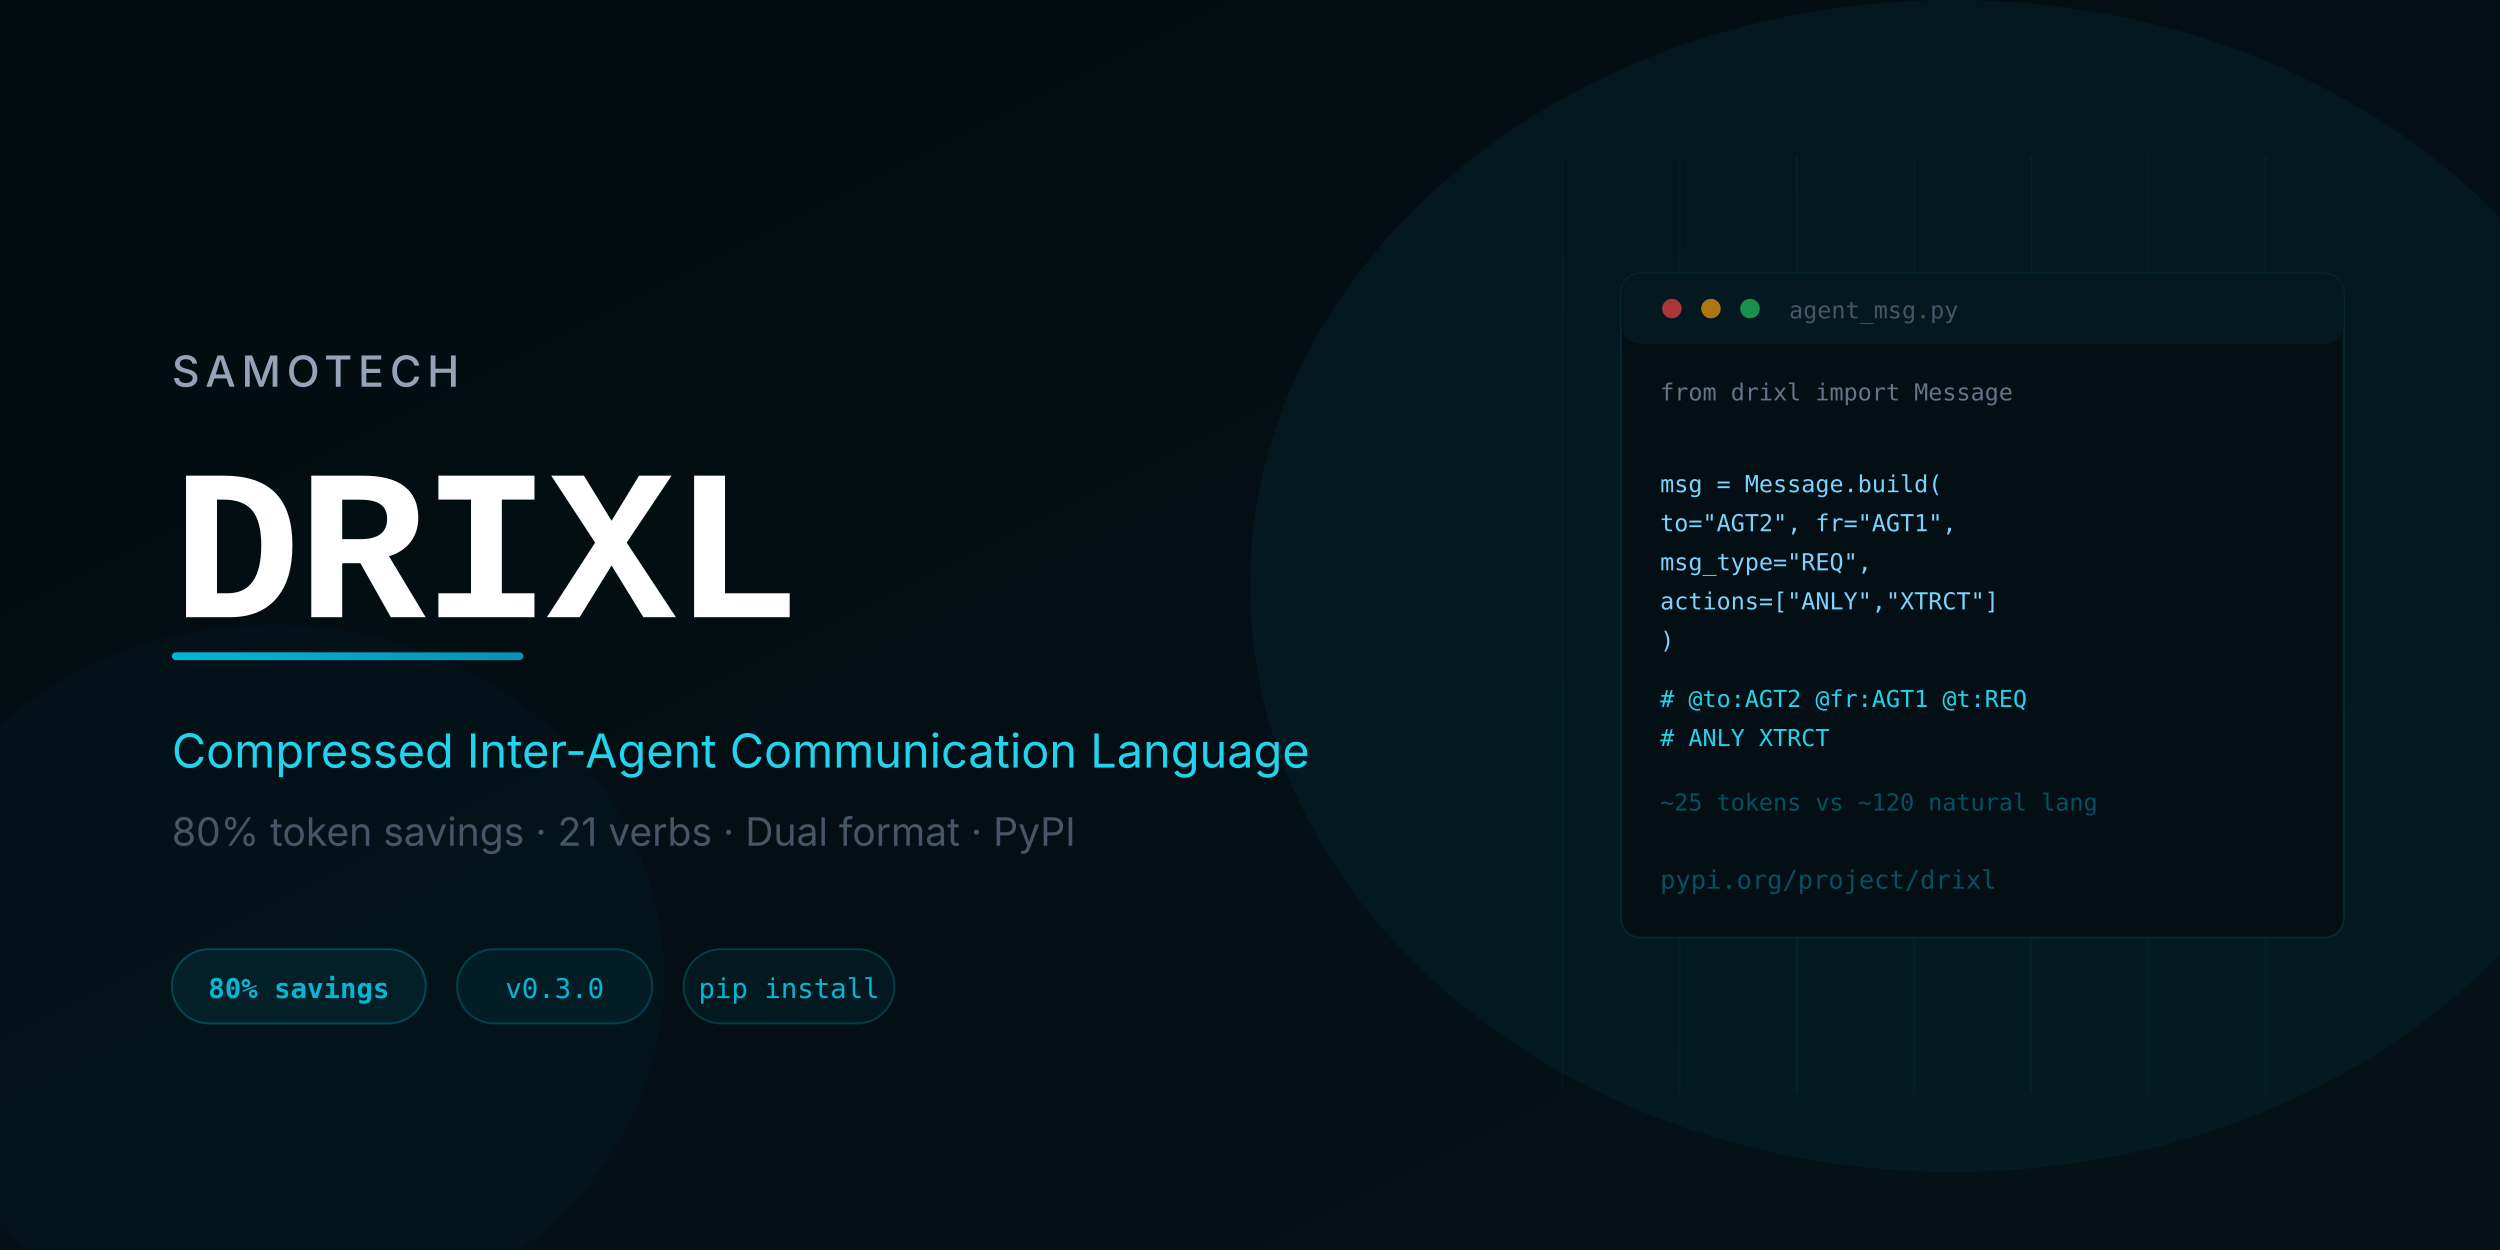
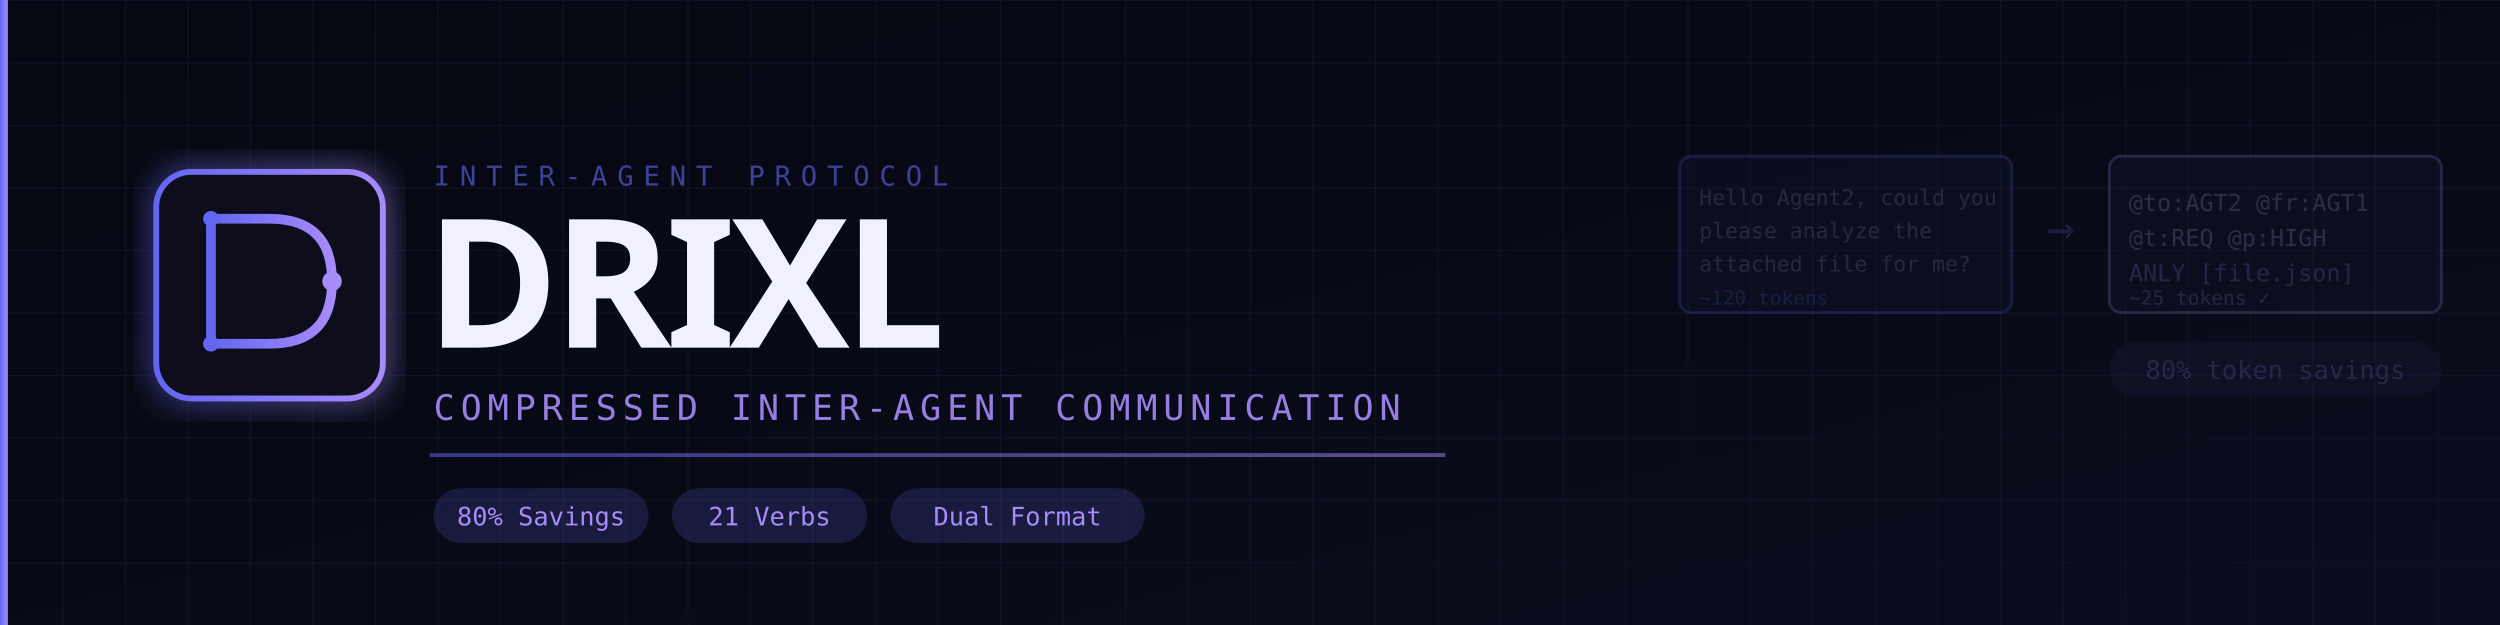
- <svg xmlns="http://www.w3.org/2000/svg" width="1280" height="640" viewBox="0 0 1280 640">
+ <svg xmlns="http://www.w3.org/2000/svg" width="1280" height="320" viewBox="0 0 1280 320">
  <defs>
-     <linearGradient id="bg" x1="0" y1="0" x2="1" y2="1">
-       <stop offset="0%" stop-color="#020c10" />
-       <stop offset="100%" stop-color="#041218" />
+     <linearGradient id="bg" x1="0%" y1="0%" x2="100%" y2="100%">
+       <stop offset="0%" stop-color="#050810" />
+       <stop offset="100%" stop-color="#0a0d1c" />
    </linearGradient>
-     <linearGradient id="accent" x1="0" y1="0" x2="1" y2="0">
-       <stop offset="0%" stop-color="#06b6d4" />
-       <stop offset="100%" stop-color="#0891b2" />
+     <linearGradient id="acc" x1="0%" y1="0%" x2="100%" y2="0%">
+       <stop offset="0%" stop-color="#6366f1" />
+       <stop offset="100%" stop-color="#a78bfa" />
    </linearGradient>
+     <pattern id="grid" width="32" height="32" patternUnits="userSpaceOnUse">
+       <path d="M32 0L0 0 0 32" fill="none" stroke="#0f1228" stroke-width="1" />
+     </pattern>
    <filter id="glow">
-       <feGaussianBlur stdDeviation="4" result="blur" />
+       <feGaussianBlur stdDeviation="8" result="b" />
      <feMerge>
-         <feMergeNode in="blur" />
+         <feMergeNode in="b" />
        <feMergeNode in="SourceGraphic" />
      </feMerge>
    </filter>
  </defs>
-   <rect width="1280" height="640" fill="url(#bg)" />
-   <ellipse cx="1000" cy="300" rx="360" ry="300" fill="#06b6d4" fill-opacity="0.06" />
-   <ellipse cx="140" cy="500" rx="200" ry="180" fill="#0891b2" fill-opacity="0.04" />
-   <line x1="800" y1="80" x2="800" y2="560" stroke="#06b6d4" stroke-opacity="0.04" stroke-width="1" />
-   <line x1="860" y1="80" x2="860" y2="560" stroke="#06b6d4" stroke-opacity="0.04" stroke-width="1" />
-   <line x1="920" y1="80" x2="920" y2="560" stroke="#06b6d4" stroke-opacity="0.06" stroke-width="1" />
-   <line x1="980" y1="80" x2="980" y2="560" stroke="#06b6d4" stroke-opacity="0.04" stroke-width="1" />
-   <line x1="1040" y1="80" x2="1040" y2="560" stroke="#06b6d4" stroke-opacity="0.06" stroke-width="1" />
-   <line x1="1100" y1="80" x2="1100" y2="560" stroke="#06b6d4" stroke-opacity="0.04" stroke-width="1" />
-   <line x1="1160" y1="80" x2="1160" y2="560" stroke="#06b6d4" stroke-opacity="0.06" stroke-width="1" />
-   <text x="88" y="198" fill="#94a3b8" font-family="Inter,-apple-system,sans-serif" font-size="22" font-weight="500" letter-spacing="3">SAMOTECH</text>
-   <text x="88" y="316" fill="#ffffff" font-family="'Courier New',monospace" font-size="110" font-weight="800" letter-spacing="-2">DRIXL</text>
-   <rect x="88" y="334" width="180" height="4" rx="2" fill="url(#accent)" />
-   <text x="88" y="393" fill="#22d3ee" font-family="Inter,-apple-system,sans-serif" font-size="24" font-weight="400">Compressed Inter-Agent Communication Language</text>
-   <text x="88" y="433" fill="#475569" font-family="Inter,-apple-system,sans-serif" font-size="20">80% token savings · 21 verbs · Dual format · PyPI</text>
-   <rect x="88" y="486" width="130" height="38" rx="19" fill="#0891b2" fill-opacity="0.1" stroke="#06b6d4" stroke-opacity="0.3" stroke-width="1" />
-   <text x="153" y="511" fill="#06b6d4" font-family="monospace" font-size="14" font-weight="600" text-anchor="middle">80% savings</text>
-   <rect x="234" y="486" width="100" height="38" rx="19" fill="#0891b2" fill-opacity="0.08" stroke="#06b6d4" stroke-opacity="0.25" stroke-width="1" />
-   <text x="284" y="511" fill="#06b6d4" font-family="monospace" font-size="14" font-weight="500" text-anchor="middle">v0.3.0</text>
-   <rect x="350" y="486" width="108" height="38" rx="19" fill="#0891b2" fill-opacity="0.08" stroke="#06b6d4" stroke-opacity="0.25" stroke-width="1" />
-   <text x="404" y="511" fill="#06b6d4" font-family="monospace" font-size="14" font-weight="500" text-anchor="middle">pip install</text>
-   <rect x="830" y="140" width="370" height="340" rx="10" fill="#030f14" stroke="#06b6d4" stroke-opacity="0.12" stroke-width="1" />
-   <rect x="830" y="140" width="370" height="36" rx="10" fill="#041820" />
-   <circle cx="856" cy="158" r="5" fill="#ef4444" opacity="0.7" />
-   <circle cx="876" cy="158" r="5" fill="#f59e0b" opacity="0.7" />
-   <circle cx="896" cy="158" r="5" fill="#22c55e" opacity="0.7" />
-   <text x="916" y="163" fill="#475569" font-family="monospace" font-size="12">agent_msg.py</text>
-   <text x="850" y="205" fill="#64748b" font-family="monospace" font-size="12">from drixl import Message</text>
-   <text x="850" y="252" fill="#7dd3fc" font-family="monospace" font-size="12">msg = Message.build(</text>
-   <text x="850" y="272" fill="#7dd3fc" font-family="monospace" font-size="12">  to="AGT2", fr="AGT1",</text>
-   <text x="850" y="292" fill="#7dd3fc" font-family="monospace" font-size="12">  msg_type="REQ",</text>
-   <text x="850" y="312" fill="#7dd3fc" font-family="monospace" font-size="12">  actions=["ANLY","XTRCT"]</text>
-   <text x="850" y="332" fill="#7dd3fc" font-family="monospace" font-size="12">)</text>
-   <text x="850" y="362" fill="#22d3ee" font-family="monospace" font-size="12"># @to:AGT2 @fr:AGT1 @t:REQ</text>
-   <text x="850" y="382" fill="#22d3ee" font-family="monospace" font-size="12"># ANLY XTRCT</text>
-   <text x="850" y="415" fill="#0891b2" font-family="monospace" font-size="12" opacity="0.5">~25 tokens vs ~120 natural lang</text>
-   <text x="850" y="455" fill="#0891b2" font-family="monospace" font-size="13" opacity="0.5">pypi.org/project/drixl</text>
+   <rect width="1280" height="320" fill="url(#bg)" />
+   <rect width="1280" height="320" fill="url(#grid)" />
+   <rect x="0" y="0" width="4" height="320" fill="url(#acc)" />
+   <g opacity="0.2" transform="translate(860,60)">
+     <rect x="0" y="20" width="170" height="80" rx="6" fill="#1a1a3e" stroke="#6366f1" stroke-width="1.5" />
+     <text x="10" y="45" font-family="monospace" font-size="11" fill="#9ca3af">Hello Agent2, could you</text>
+     <text x="10" y="62" font-family="monospace" font-size="11" fill="#9ca3af">please analyze the</text>
+     <text x="10" y="79" font-family="monospace" font-size="11" fill="#9ca3af">attached file for me?</text>
+     <text x="10" y="96" font-family="monospace" font-size="10" fill="#6366f1">~120 tokens</text>
+     <text x="188" y="65" font-family="monospace" font-size="24" fill="#6366f1">→</text>
+     <rect x="220" y="20" width="170" height="80" rx="6" fill="#1a1a3e" stroke="#a78bfa" stroke-width="1.5" />
+     <text x="230" y="48" font-family="monospace" font-size="12" fill="#c4b5fd">@to:AGT2 @fr:AGT1</text>
+     <text x="230" y="66" font-family="monospace" font-size="12" fill="#c4b5fd">@t:REQ @p:HIGH</text>
+     <text x="230" y="84" font-family="monospace" font-size="12" fill="#a78bfa">ANLY [file.json]</text>
+     <text x="230" y="96" font-family="monospace" font-size="10" fill="#a78bfa">~25 tokens ✓</text>
+     <rect x="220" y="115" width="170" height="28" rx="14" fill="#6366f1" opacity="0.25" />
+     <text x="305" y="134" font-family="monospace" font-size="13" fill="#a78bfa" text-anchor="middle">80% token savings</text>
+   </g>
+   <g transform="translate(80,88)" filter="url(#glow)">
+     <rect x="0" y="0" width="116" height="116" rx="18" fill="#090b1c" stroke="url(#acc)" stroke-width="3" />
+     <path d="M28 24 L28 88 L58 88 Q90 88 90 56 Q90 24 58 24 Z" fill="none" stroke="url(#acc)" stroke-width="5" stroke-linejoin="round" />
+     <circle cx="28" cy="24" r="4" fill="#6366f1" />
+     <circle cx="28" cy="88" r="4" fill="#6366f1" />
+     <circle cx="90" cy="56" r="5" fill="#a78bfa" />
+   </g>
+   <text x="222" y="95" font-family="'SF Mono',Consolas,monospace" font-size="14" fill="#6366f1" opacity="0.6" letter-spacing="5">INTER-AGENT PROTOCOL</text>
+   <text x="218" y="178" font-family="Arial Black,'Arial Bold',sans-serif" font-size="92" font-weight="900" letter-spacing="-3" fill="#f1f0ff">DRIXL</text>
+   <text x="222" y="215" font-family="'SF Mono',Consolas,monospace" font-size="18" fill="#a78bfa" letter-spacing="3" opacity="0.9">COMPRESSED INTER-AGENT COMMUNICATION</text>
+   <rect x="220" y="232" width="520" height="2" fill="url(#acc)" opacity="0.5" />
+   <rect x="222" y="250" width="110" height="28" rx="14" fill="#6366f1" opacity="0.18" />
+   <text x="277" y="269" font-family="monospace" font-size="13" fill="#a78bfa" text-anchor="middle">80% Savings</text>
+   <rect x="344" y="250" width="100" height="28" rx="14" fill="#6366f1" opacity="0.18" />
+   <text x="394" y="269" font-family="monospace" font-size="13" fill="#a78bfa" text-anchor="middle">21 Verbs</text>
+   <rect x="456" y="250" width="130" height="28" rx="14" fill="#6366f1" opacity="0.18" />
+   <text x="521" y="269" font-family="monospace" font-size="13" fill="#a78bfa" text-anchor="middle">Dual Format</text>
</svg>
